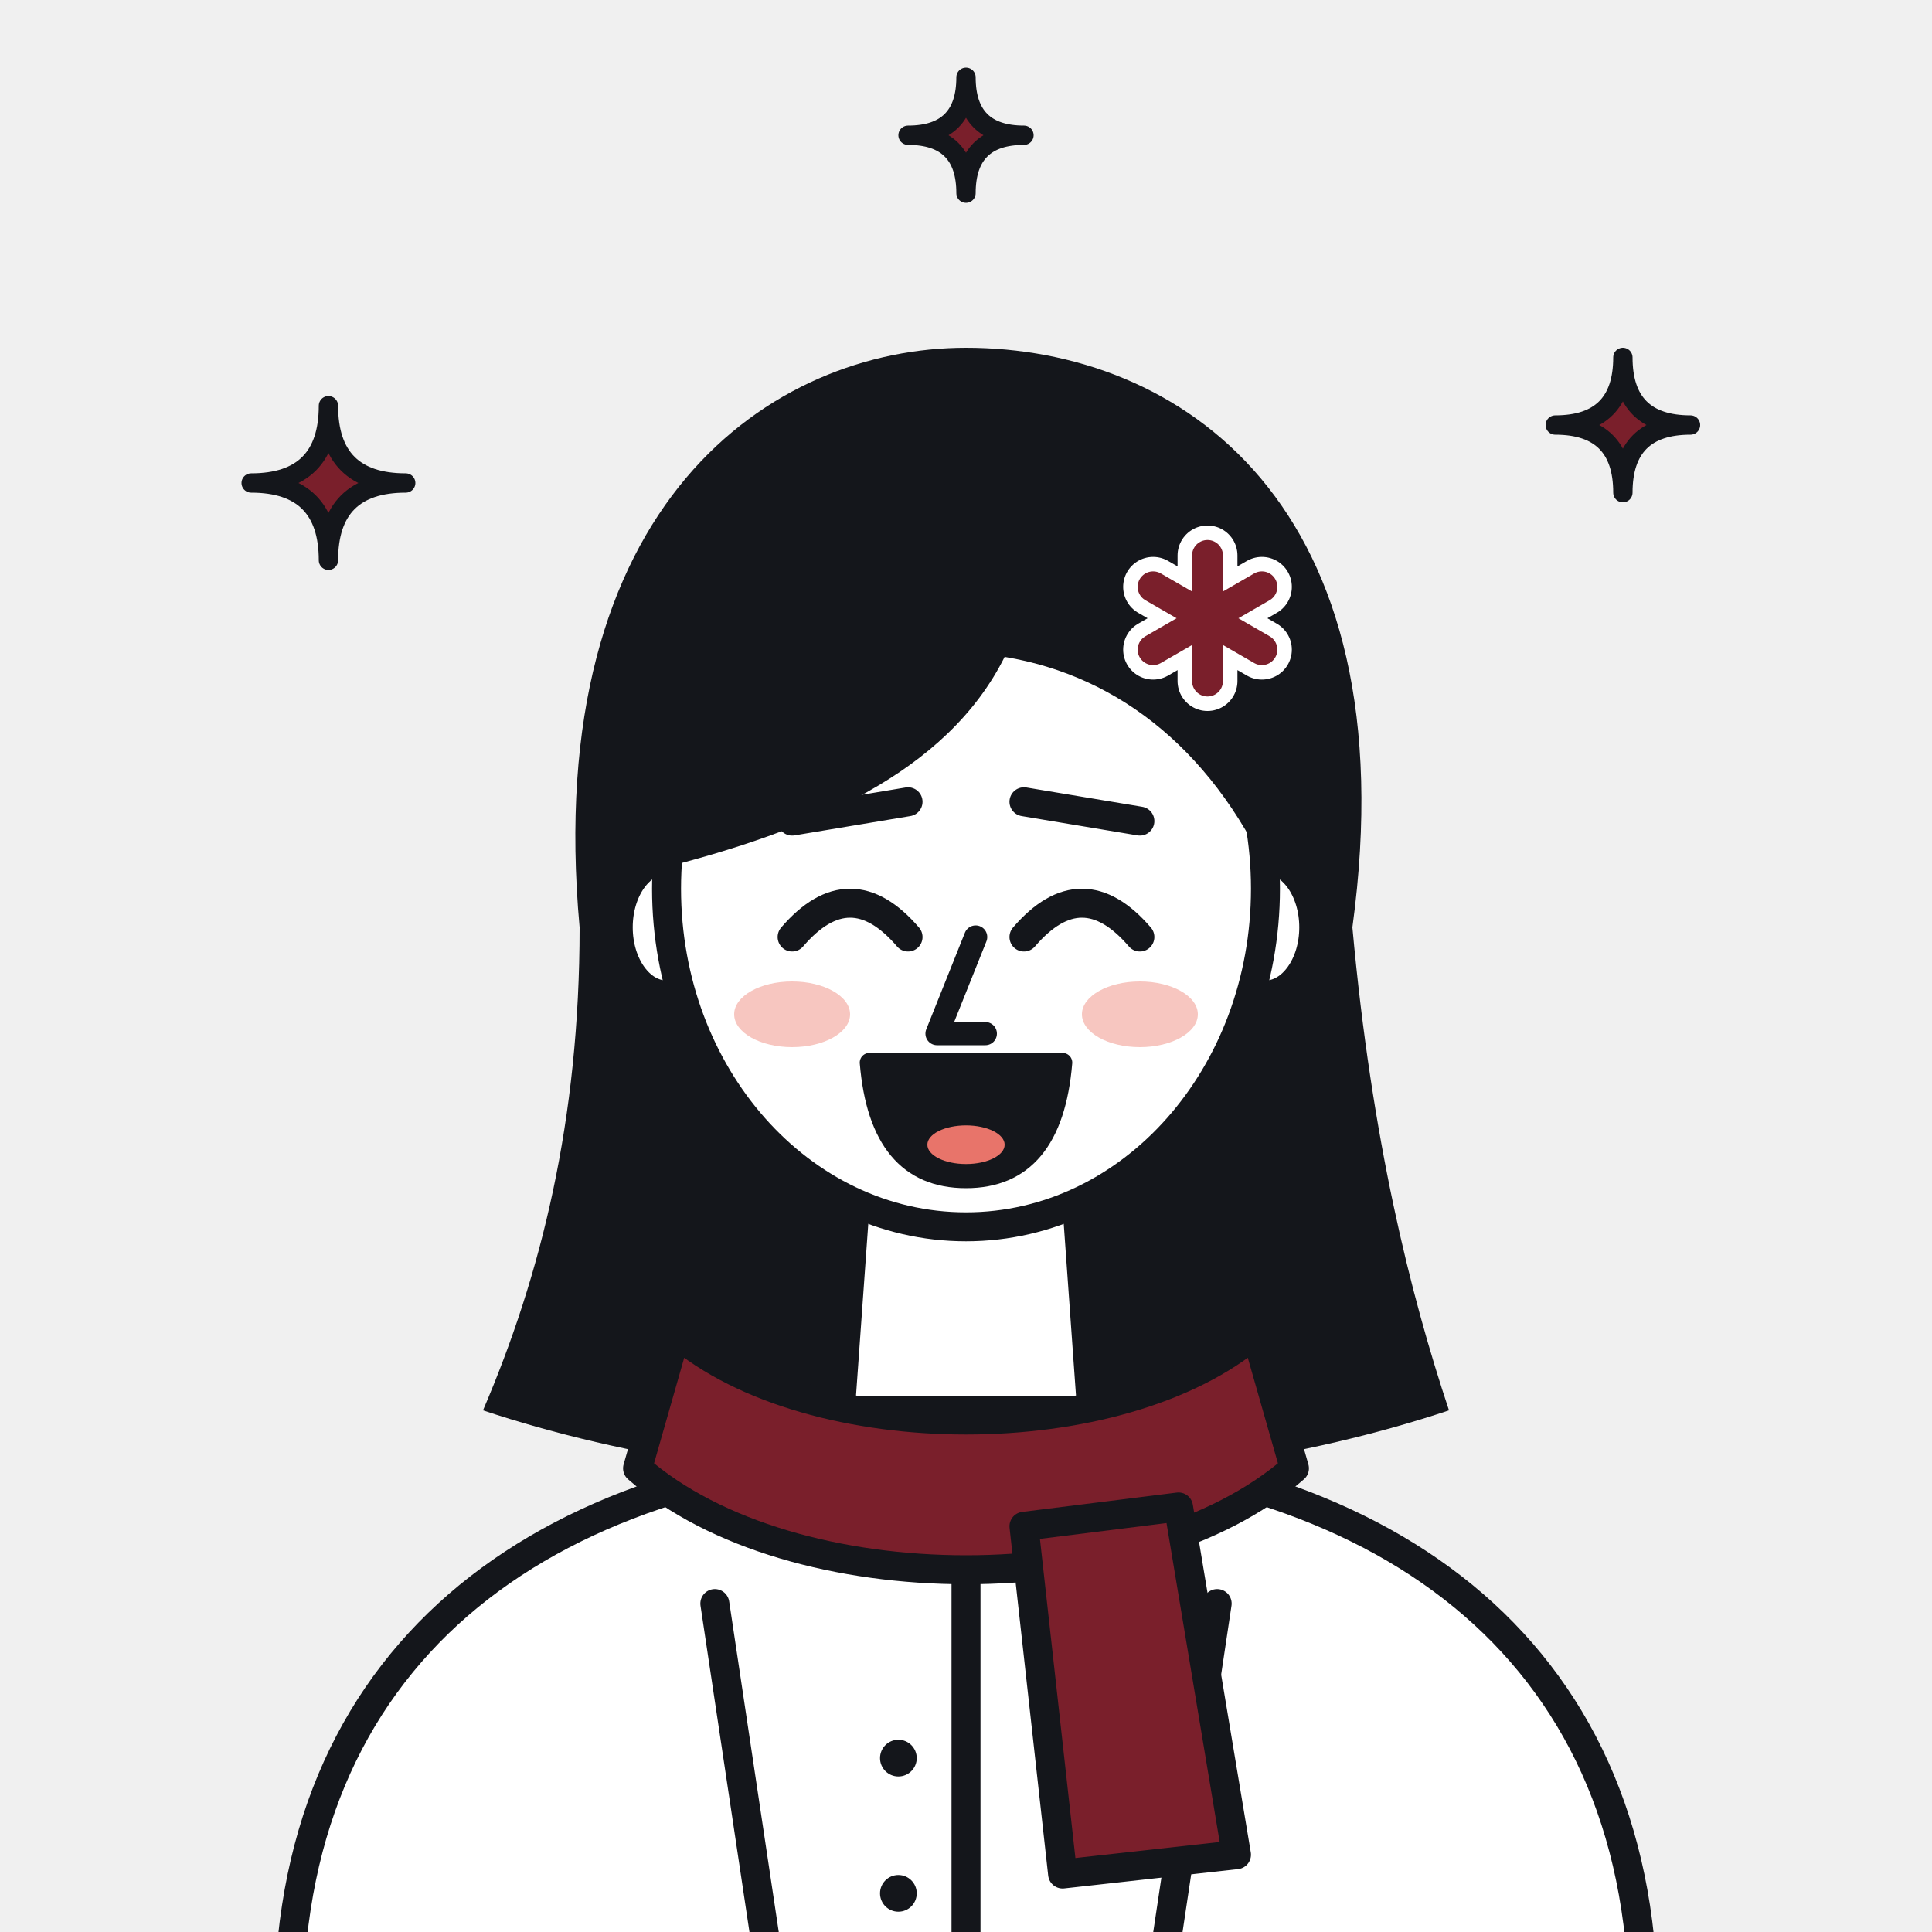
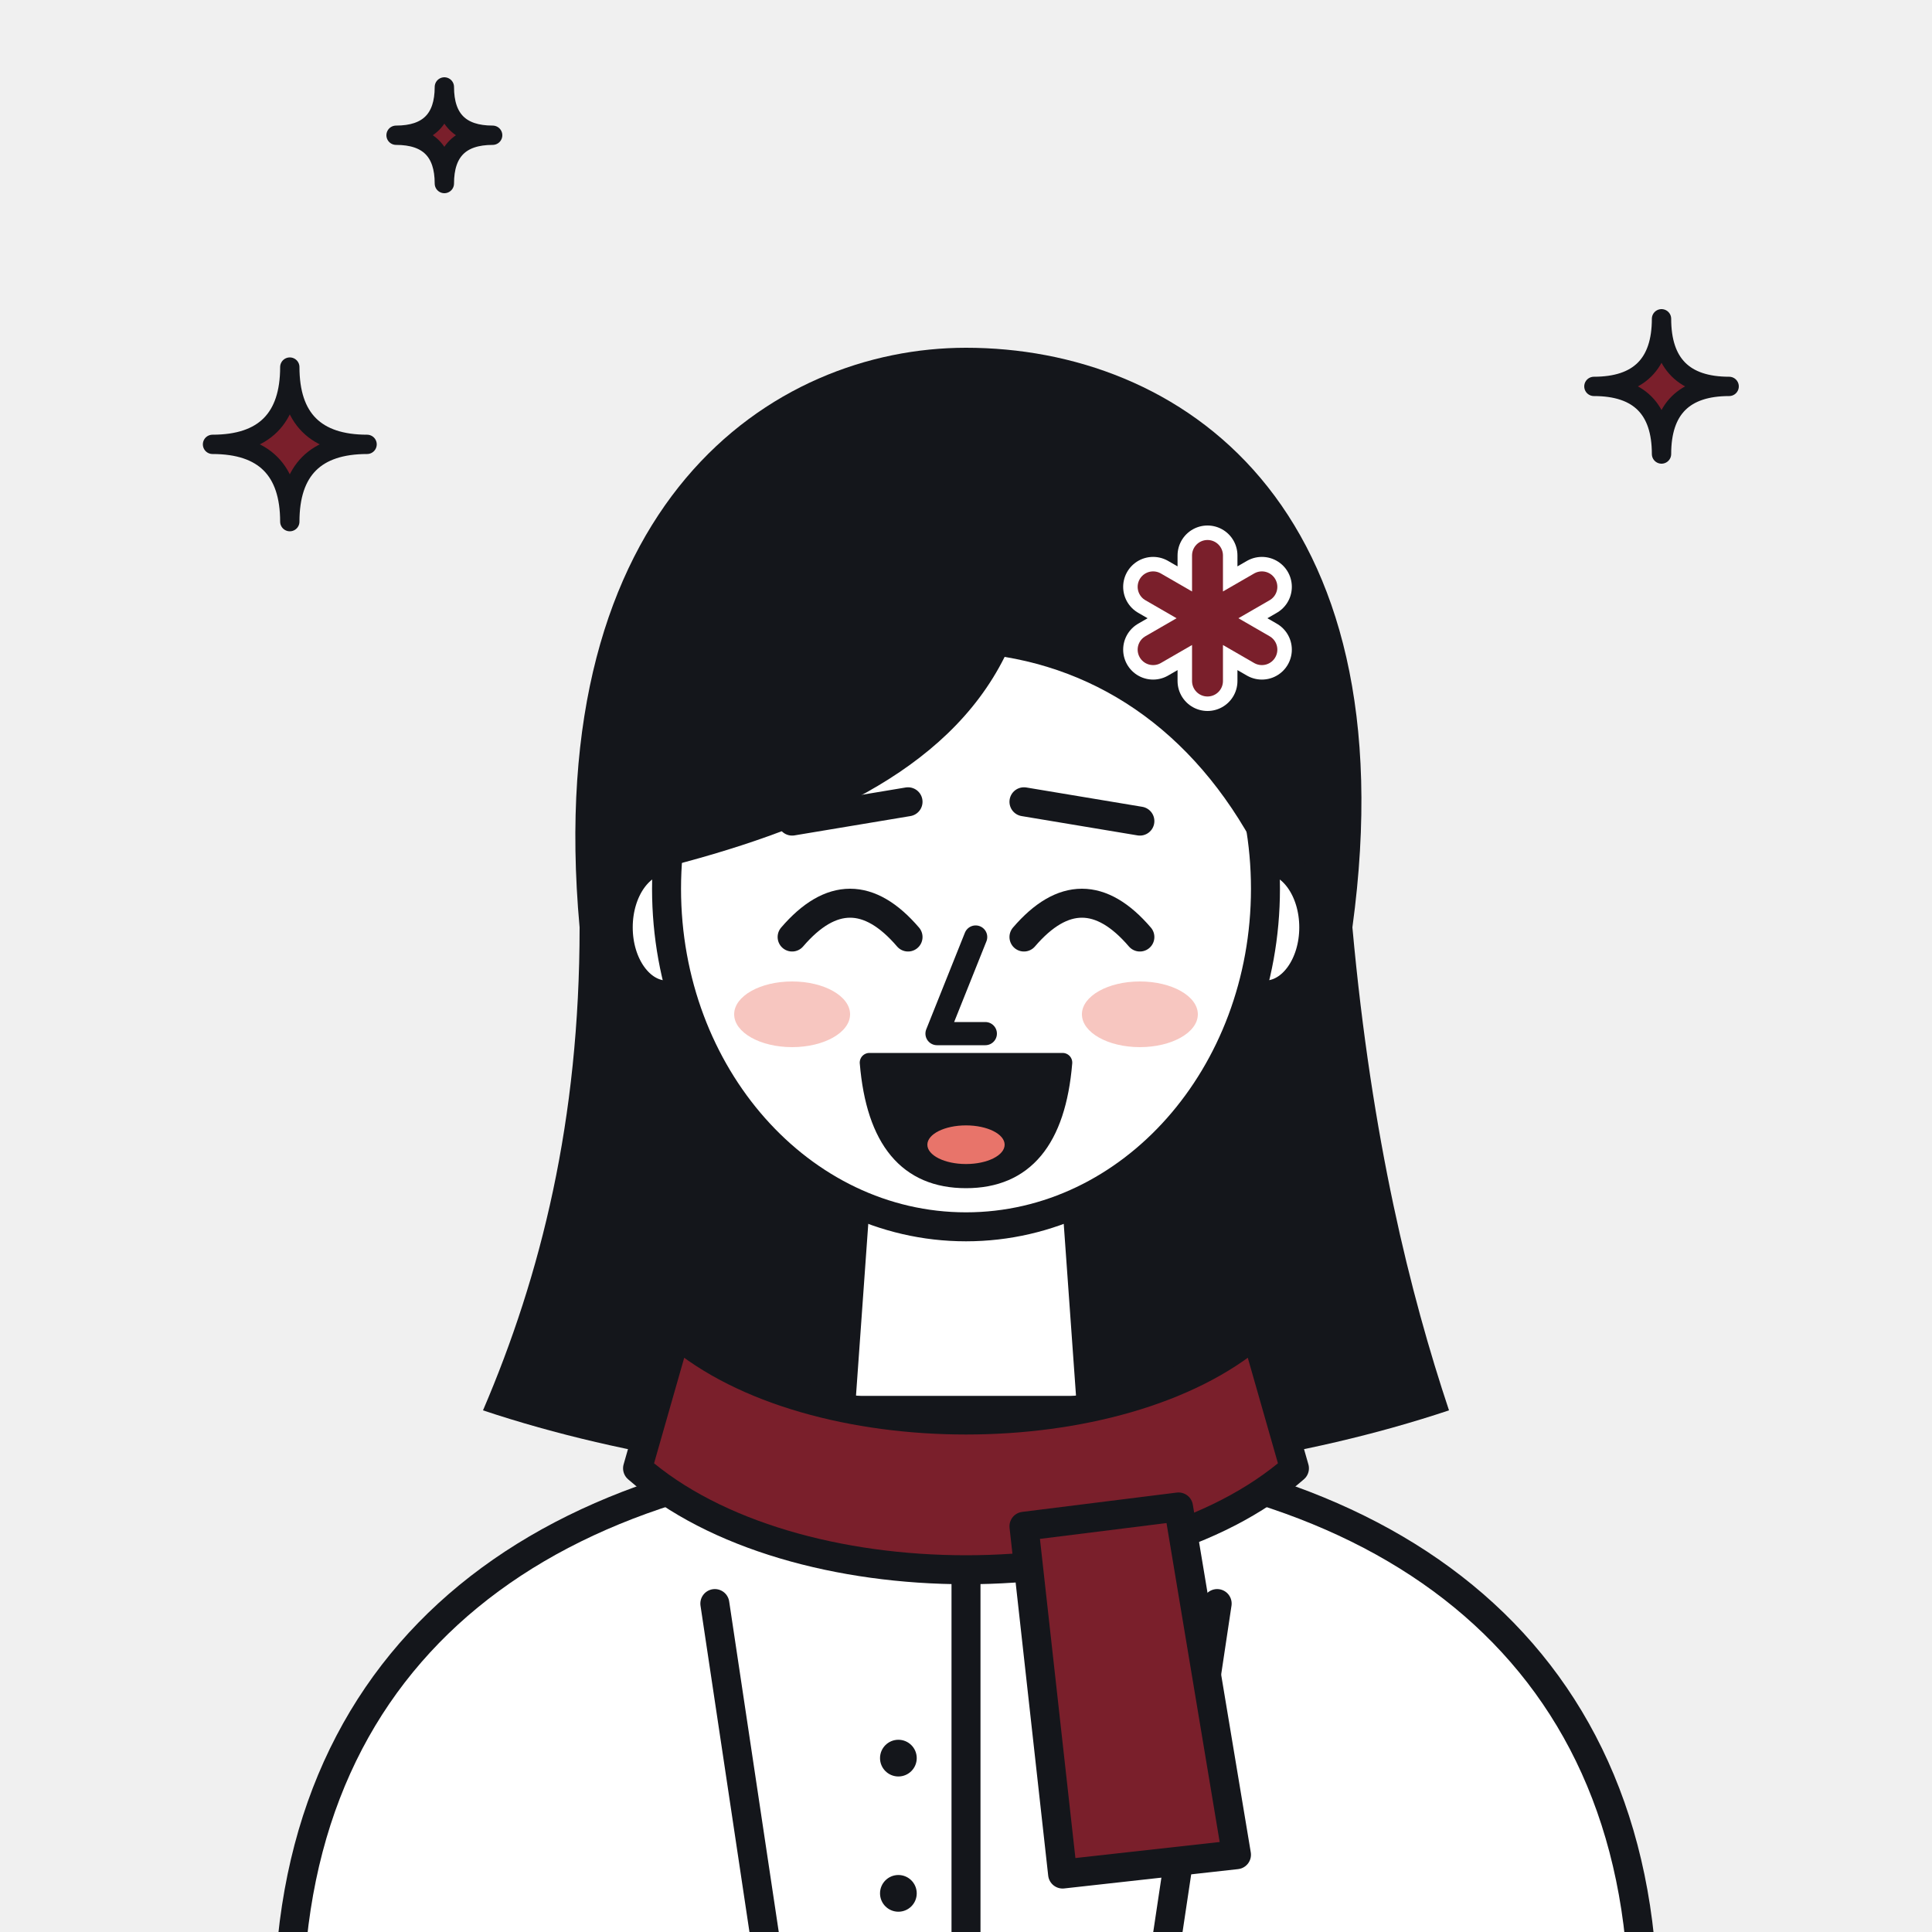
<svg xmlns="http://www.w3.org/2000/svg" viewBox="0 0 200 200">
-   <path d="M34,42Q34,50 42,50Q34,50 34,58Q34,50 26,50Q34,50 34,42z" fill="#7A1F2B" stroke="#14161B" stroke-width="2" stroke-linecap="round" stroke-linejoin="round" />
-   <path d="M168,37Q168,44 175,44Q168,44 168,51Q168,44 161,44Q168,44 168,37z" fill="#7A1F2B" stroke="#14161B" stroke-width="2" stroke-linecap="round" stroke-linejoin="round" />
-   <path d="M100,8Q100,14 106,14Q100,14 100,20Q100,14 94,14Q100,14 100,8z" fill="#7A1F2B" stroke="#14161B" stroke-width="2" stroke-linecap="round" stroke-linejoin="round" />
+   <path d="M30,38Q30,46 38,46Q30,46 30,54Q30,46 22,46Q30,46 30,38z" fill="#7A1F2B" stroke="#14161B" stroke-width="2" stroke-linecap="round" stroke-linejoin="round" />
+   <path d="M172,33Q172,40 179,40Q172,40 172,47Q172,40 165,40Q172,40 172,33z" fill="#7A1F2B" stroke="#14161B" stroke-width="2" stroke-linecap="round" stroke-linejoin="round" />
+   <path d="M46,9Q46,14 51,14Q46,14 46,19Q46,14 41,14Q46,14 46,9z" fill="#7A1F2B" stroke="#14161B" stroke-width="2" stroke-linecap="round" stroke-linejoin="round" />
  <path d="M60,96C56,52 80,36 100,36C122,36 146,52 140,96C142,118 146,134 150,146C120,156 80,156 50,146C56,132 60,116 60,96z" fill="#14161B" />
  <path d="M89,118L111,118L113,146L87,146z" fill="#FFFFFF" stroke="#14161B" stroke-width="3" stroke-linecap="round" stroke-linejoin="round" />
  <path d="M30,204C32,168 60,150 100,150C140,150 168,168 170,204L170,206L30,206z" fill="#FFFFFF" stroke="#14161B" stroke-width="3" stroke-linecap="round" stroke-linejoin="round" />
  <path d="M100,160L100,206M74,166L80,206M126,166L120,206" fill="none" stroke="#14161B" stroke-width="3" stroke-linecap="round" stroke-linejoin="round" />
  <path d="M91.1,182a1.9,1.9 0 1,0 3.8,0a1.9,1.9 0 1,0 -3.8,0z" fill="#14161B" />
  <path d="M91.1,196a1.9,1.9 0 1,0 3.8,0a1.9,1.9 0 1,0 -3.8,0z" fill="#14161B" />
+   <path d="M70,138C84,150 116,150 130,138L134,152C118,166 82,166 66,152z" fill="#7A1F2B" stroke="#14161B" stroke-width="3" stroke-linecap="round" stroke-linejoin="round" />
+   <path d="M106,158L122,156L128,192L110,194z" fill="#7A1F2B" stroke="#14161B" stroke-width="3" stroke-linecap="round" stroke-linejoin="round" />
  <path d="M64,96a5,7 0 1,0 10,0a5,7 0 1,0 -10,0z" fill="#FFFFFF" stroke="#14161B" stroke-width="3" stroke-linecap="round" stroke-linejoin="round" />
  <path d="M126,96a5,7 0 1,0 10,0a5,7 0 1,0 -10,0z" fill="#FFFFFF" stroke="#14161B" stroke-width="3" stroke-linecap="round" stroke-linejoin="round" />
  <path d="M69,92a31,35 0 1,0 62,0a31,35 0 1,0 -62,0z" fill="#FFFFFF" stroke="#14161B" stroke-width="3" stroke-linecap="round" stroke-linejoin="round" />
  <path d="M68,90C64,58 84,50 102,50C122,50 138,62 132,92C126,78 116,70 104,68C98,80 84,86 68,90z" fill="#14161B" />
  <path d="M76,105a6,3.4 0 1,0 12,0a6,3.4 0 1,0 -12,0z" fill="#F4AFA6" fill-opacity="0.7" />
  <path d="M112,105a6,3.4 0 1,0 12,0a6,3.4 0 1,0 -12,0z" fill="#F4AFA6" fill-opacity="0.7" />
  <path d="M101,97L97,107L102,107" fill="none" stroke="#14161B" stroke-width="2.4" stroke-linecap="round" stroke-linejoin="round" />
  <path d="M82,85L94,83M106,83L118,85" fill="none" stroke="#14161B" stroke-width="3" stroke-linecap="round" stroke-linejoin="round" />
  <path d="M82,97Q88,90 94,97" fill="none" stroke="#14161B" stroke-width="3" stroke-linecap="round" stroke-linejoin="round" />
  <path d="M106,97Q112,90 118,97" fill="none" stroke="#14161B" stroke-width="3" stroke-linecap="round" stroke-linejoin="round" />
  <path d="M90,110L110,110Q109,122 100,122Q91,122 90,110z" fill="#14161B" stroke="#14161B" stroke-width="2" stroke-linecap="round" stroke-linejoin="round" />
  <path d="M96,118.5a4,2 0 1,0 8,0a4,2 0 1,0 -8,0z" fill="#E8746A" />
-   <path d="M70,138C84,150 116,150 130,138L134,152C118,166 82,166 66,152z" fill="#7A1F2B" stroke="#14161B" stroke-width="3" stroke-linecap="round" stroke-linejoin="round" />
-   <path d="M106,158L122,156L128,192L110,194z" fill="#7A1F2B" stroke="#14161B" stroke-width="3" stroke-linecap="round" stroke-linejoin="round" />
  <path d="M125.00,57.50L125.00,70.50M130.63,60.75L119.37,67.25M130.63,67.25L119.37,60.75" fill="none" stroke="#FFFFFF" stroke-width="6.2" stroke-linecap="round" stroke-linejoin="round" />
  <path d="M125.00,57.50L125.00,70.50M130.63,60.75L119.37,67.25M130.63,67.25L119.37,60.75" fill="none" stroke="#7A1F2B" stroke-width="3.2" stroke-linecap="round" stroke-linejoin="round" />
</svg>
